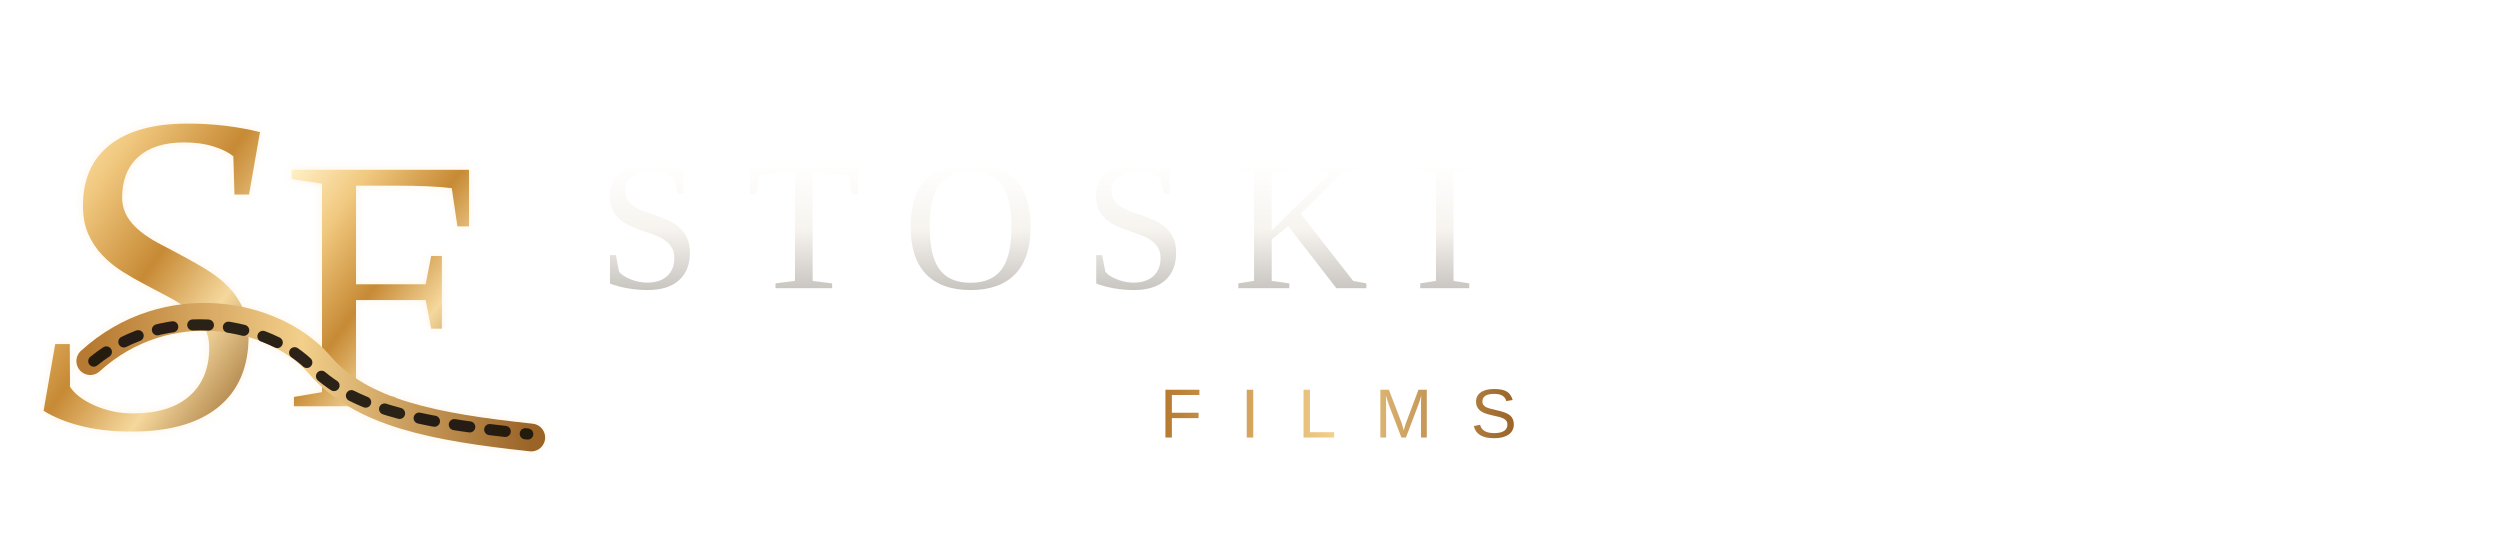
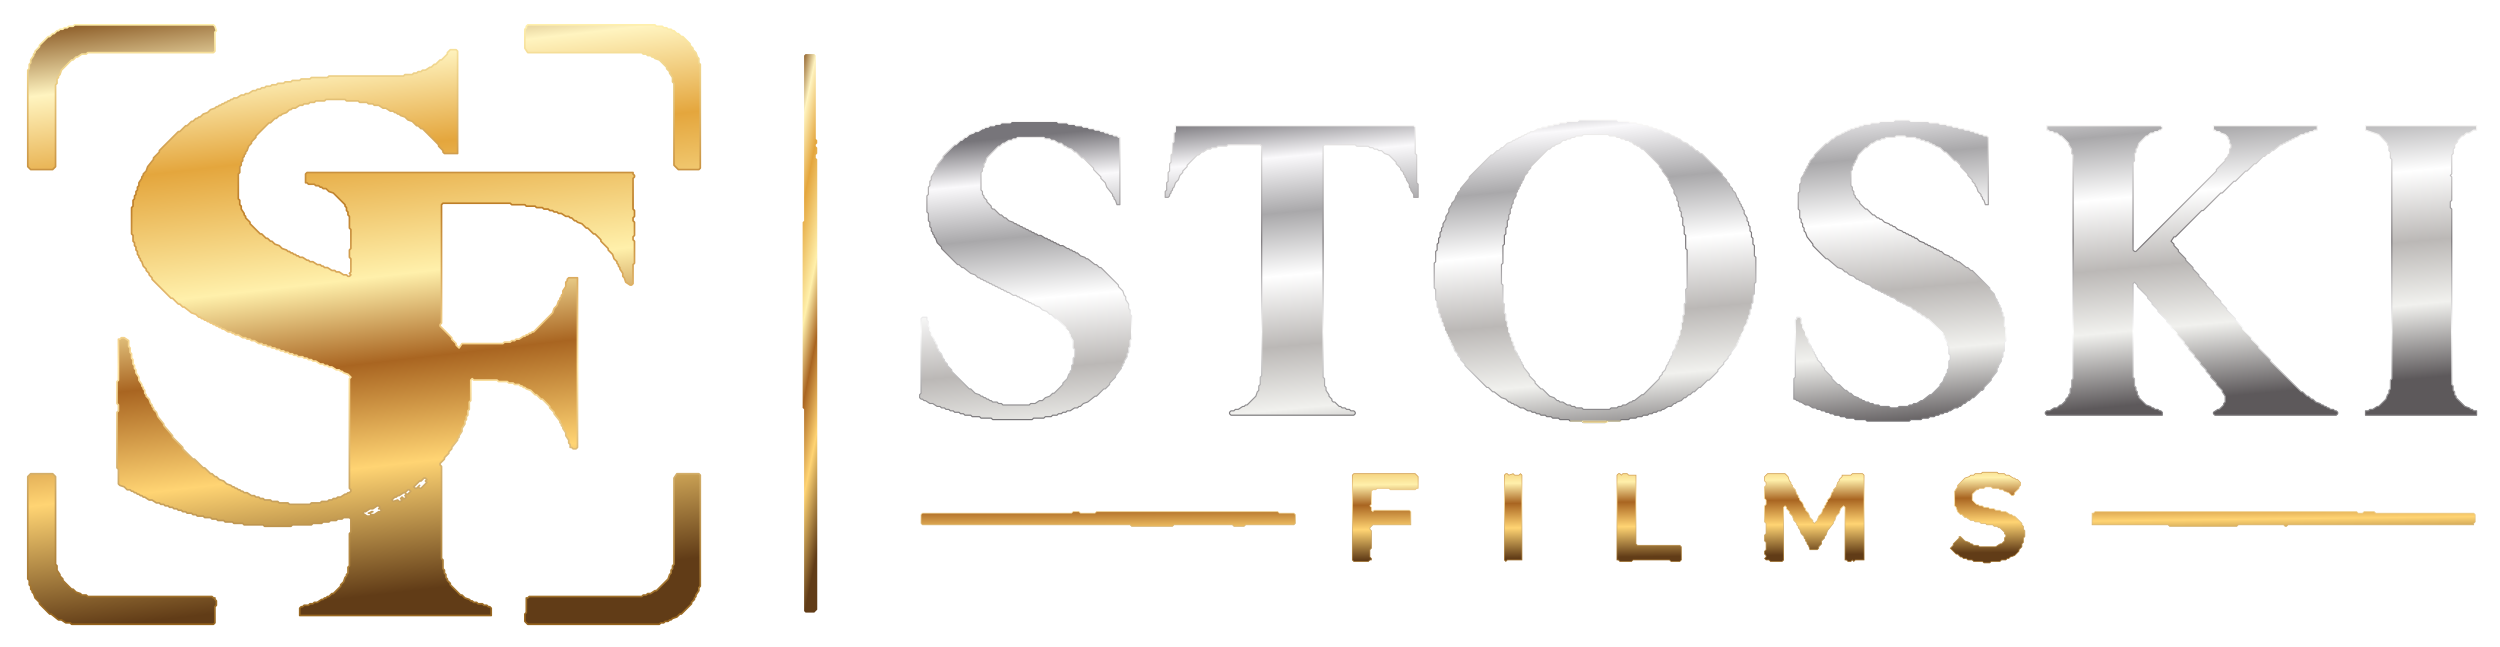
- <svg xmlns="http://www.w3.org/2000/svg" viewBox="0 0 720 160" role="img" aria-labelledby="title desc">
+ <svg xmlns="http://www.w3.org/2000/svg" viewBox="105 171 1710 442" role="img" aria-labelledby="title desc">
  <defs>
-     <linearGradient id="gold" x1="0" y1="0" x2="1" y2="1">
-       <stop offset="0" stop-color="#fff0c7" />
-       <stop offset=".22" stop-color="#f1c980" />
-       <stop offset=".48" stop-color="#c78a35" />
-       <stop offset=".7" stop-color="#f5d89d" />
-       <stop offset="1" stop-color="#8d5b22" />
+     <linearGradient id="goldMetal" x1="0" y1="0" x2="0.13" y2="1" objectBoundingBox="true">
+       <stop offset="0" stop-color="#83501b" />
+       <stop offset="0.12" stop-color="#fff4c0" />
+       <stop offset="0.27" stop-color="#e4a63d" />
+       <stop offset="0.48" stop-color="#fff0ab" />
+       <stop offset="0.62" stop-color="#a96521" />
+       <stop offset="0.79" stop-color="#ffd473" />
+       <stop offset="1" stop-color="#613c17" />
    </linearGradient>
-     <linearGradient id="goldSoft" x1="0" y1="0" x2="1" y2="0">
-       <stop offset="0" stop-color="#b77a31" />
-       <stop offset=".48" stop-color="#f2cf8b" />
-       <stop offset="1" stop-color="#9b6428" />
+     <linearGradient id="silverMetal" x1="0.18" y1="0" x2="0.66" y2="1" objectBoundingBox="true">
+       <stop offset="0" stop-color="#77757a" />
+       <stop offset="0.12" stop-color="#faf9fb" />
+       <stop offset="0.27" stop-color="#a9a8aa" />
+       <stop offset="0.44" stop-color="#ffffff" />
+       <stop offset="0.63" stop-color="#bbb8b6" />
+       <stop offset="0.80" stop-color="#f1f1ee" />
+       <stop offset="1" stop-color="#5d595b" />
    </linearGradient>
-     <linearGradient id="white" x1="0" y1="0" x2="0" y2="1">
-       <stop stop-color="#ffffff" />
-       <stop offset=".52" stop-color="#f7f4ef" />
-       <stop offset="1" stop-color="#c8c5c0" />
+     <linearGradient id="goldEdge" x1="0" y1="0" x2="0" y2="1">
+       <stop stop-color="#fff0ad" />
+       <stop offset=".3" stop-color="#bd7d27" />
+       <stop offset=".57" stop-color="#ffe4a1" />
+       <stop offset="1" stop-color="#94621b" />
    </linearGradient>
-     <filter id="shadow" x="-30%" y="-30%" width="160%" height="160%">
-       <feDropShadow dx="0" dy="3" stdDeviation="3" flood-color="#000000" flood-opacity=".62" />
-       <feDropShadow dx="0" dy="0" stdDeviation="1.2" flood-color="#f2cc87" flood-opacity=".22" />
-     </filter>
+     <linearGradient id="silverEdge" x1="0" y1="0" x2="0" y2="1">
+       <stop stop-color="#fdfcfb" />
+       <stop offset=".4" stop-color="#777376" />
+       <stop offset=".7" stop-color="#ffffff" />
+       <stop offset="1" stop-color="#716f72" />
+     </linearGradient>
  </defs>
-   <g transform="translate(6 5)" filter="url(#shadow)">
-     <text x="5" y="118" font-family="Georgia,'Times New Roman',serif" font-size="132" font-style="italic" font-weight="400" fill="url(#gold)">S</text>
-     <text x="75" y="112" font-family="Georgia,'Times New Roman',serif" font-size="104" font-weight="400" fill="url(#gold)">F</text>
-     <path d="M20 99 C42 79 73 85 86 100 C98 114 119 118 147 121" fill="none" stroke="url(#goldSoft)" stroke-width="8" stroke-linecap="round" />
-     <path d="M21 99 C42 82 72 88 84 101 C97 114 119 117 146 120" fill="none" stroke="#17120d" stroke-width="3.2" stroke-dasharray="4.5 5.8" stroke-linecap="round" opacity=".9" />
-   </g>
-   <text x="172" y="83" fill="url(#white)" font-family="Georgia,'Times New Roman',serif" font-size="54" font-weight="400" letter-spacing="13" textLength="522" lengthAdjust="spacingAndGlyphs">STOSKI</text>
-   <path d="M176 117 H314" stroke="url(#goldSoft)" stroke-width="1.8" opacity=".92" />
-   <text x="334" y="126" fill="url(#goldSoft)" font-family="Arial,Helvetica,sans-serif" font-size="20" font-weight="500" letter-spacing="11" textLength="169" lengthAdjust="spacingAndGlyphs">FILMS</text>
-   <path d="M523 117 H694" stroke="url(#goldSoft)" stroke-width="1.8" opacity=".92" />
+   <path d="M366,520 365,521 364,521 361,523 359,523 358,522 359,521 360,521 357,522 358,522 359,523 358,524 356,524 353,522 354,521 355,521 358,519 360,519 363,517 364,517 365,518 364,519 365,519Z M383,509 382,510 383,511 382,512 381,512 380,511 379,512 380,513 379,514 378,514 377,513 374,514 373,513 375,511 376,511 377,510 378,510 381,508 382,508Z M385,506 386,507 384,509 383,509 382,508 384,506Z M397,499 396,500 397,501 393,505 392,505 391,504 392,503 390,505 389,505 388,504 392,500 393,500 395,498 396,498Z M584,496 583,495 568,495 566,498 566,557 565,558 565,560 564,561 564,563 563,564 562,567 554,575 553,575 550,577 548,577 547,578 545,578 544,579 467,579 466,580 465,580 465,590 464,591 464,596 466,598 556,598 557,597 559,597 560,596 562,596 563,595 564,595 565,594 568,593 570,591 571,591 578,584 578,583 580,581 580,580 581,579 581,578 583,575 583,573 584,572Z M124,497 124,567 125,568 125,571 126,572 126,574 127,575 127,576 128,577 129,580 132,583 132,584 139,591 140,591 145,595 147,595 150,597 153,597 154,598 251,598 252,597 252,586 253,585 253,582 252,581 252,580 251,580 250,579 165,579 164,578 161,578 160,577 157,576 155,574 154,574 148,568 148,567 146,565 146,564 144,561 144,558 143,557 143,497 141,495 126,495Z M417,205 413,205 411,207 411,208 407,212 406,212 403,215 402,215 400,217 399,217 396,219 394,219 393,220 391,220 390,221 388,221 387,222 382,222 381,223 330,223 329,224 318,224 317,225 311,225 310,226 305,226 304,227 300,227 299,228 295,228 294,229 291,229 290,230 287,230 286,231 284,231 283,232 281,232 280,233 278,233 275,235 273,235 272,236 270,236 267,238 265,238 264,239 263,239 262,240 261,240 260,241 259,241 258,242 257,242 256,243 255,243 254,244 253,244 252,245 249,246 247,248 244,249 242,251 241,251 240,252 239,252 237,254 236,254 233,257 232,257 228,261 227,261 214,274 214,275 210,279 210,280 206,285 205,288 203,290 203,291 202,292 202,293 200,296 200,298 199,299 199,301 198,302 198,304 197,305 197,307 196,308 196,312 195,313 195,331 196,332 196,336 197,337 197,339 198,340 198,342 199,343 199,345 200,346 200,347 201,348 201,349 202,350 203,353 205,355 205,356 207,358 207,359 209,361 209,362 222,375 223,375 227,379 228,379 230,381 231,381 236,385 239,386 241,388 242,388 243,389 244,389 245,390 246,390 247,391 248,391 249,392 250,392 251,393 252,393 253,394 254,394 255,395 256,395 257,396 258,396 261,398 263,398 264,399 265,399 266,400 268,400 271,402 273,402 274,403 276,403 277,404 279,404 282,406 284,406 285,407 287,407 288,408 290,408 291,409 293,409 294,410 296,410 297,411 299,411 300,412 302,412 303,413 305,413 306,414 308,414 309,415 312,415 313,416 315,416 316,417 318,417 319,418 321,418 324,420 326,420 327,421 329,421 330,422 332,422 335,424 337,424 338,425 339,425 340,426 343,427 345,429 344,430 344,505 345,506 345,507 344,508 343,508 342,509 341,509 338,511 336,511 335,512 333,512 332,513 330,513 329,514 325,514 324,515 318,515 317,516 303,516 302,515 296,515 295,514 291,514 290,513 286,513 285,512 283,512 282,511 280,511 279,510 277,510 274,508 272,508 271,507 270,507 269,506 268,506 267,505 266,505 265,504 264,504 263,503 260,502 258,500 255,499 253,497 252,497 250,495 249,495 245,491 244,491 238,485 237,485 230,478 230,477 223,470 223,469 217,462 217,461 213,456 212,453 210,451 210,450 209,449 209,448 208,447 207,444 205,442 205,441 204,440 204,438 203,437 203,436 202,435 202,434 200,431 200,429 198,426 198,424 197,423 197,421 196,420 196,417 195,416 195,413 194,412 194,409 193,408 193,404 190,402 188,402 187,403 186,403 186,431 185,432 185,447 186,448 186,452 185,453 185,491 186,492 186,502 187,503 190,504 192,506 194,506 195,507 196,507 197,508 198,508 199,509 200,509 201,510 202,510 203,511 204,511 207,513 209,513 212,515 214,515 215,516 217,516 218,517 220,517 221,518 223,518 224,519 226,519 227,520 229,520 230,521 232,521 233,522 236,522 237,523 239,523 240,524 244,524 245,525 249,525 250,526 253,526 254,527 258,527 259,528 264,528 265,529 271,529 272,530 285,530 286,531 304,531 305,530 318,530 319,529 325,529 326,528 330,528 331,527 335,527 336,526 339,526 340,525 344,525 345,526 345,535 344,536 344,558 343,559 343,563 342,564 342,565 341,566 340,569 338,571 338,572 333,577 332,577 330,579 329,579 328,580 327,580 326,581 325,581 322,583 320,583 319,584 317,584 316,585 313,585 312,586 311,586 310,587 310,592 441,592 441,587 440,586 439,586 438,585 436,585 435,584 432,584 431,583 429,583 428,582 427,582 426,581 423,580 421,578 420,578 413,571 413,570 411,568 411,567 410,566 410,564 409,563 409,561 408,560 408,554 407,553 407,490 406,489 406,488 409,485 409,484 412,481 412,480 414,478 414,477 418,472 418,471 419,470 419,469 421,466 421,464 423,461 423,459 424,458 424,456 425,455 425,452 426,451 426,446 427,445 427,431 428,430 429,431 445,431 446,432 452,432 453,433 456,433 457,434 460,434 461,435 462,435 463,436 464,436 465,437 468,438 471,441 472,441 475,444 476,444 481,449 481,450 484,453 484,454 488,459 488,460 489,461 489,462 490,463 490,464 492,467 492,469 494,472 494,474 495,475 495,477 496,477 497,478 499,478 500,477 500,361 494,361 493,362 493,363 492,364 492,367 490,370 490,372 489,373 489,374 488,375 488,376 487,377 486,380 484,382 483,385 470,398 469,398 468,399 467,399 466,400 465,400 464,401 463,401 460,403 458,403 457,404 455,404 454,405 450,405 449,406 421,406 419,409 417,407 417,406 414,403 414,402 406,394 406,393 407,392 407,311 408,310 454,310 455,311 464,311 465,312 471,312 472,313 476,313 477,314 480,314 481,315 483,315 484,316 486,316 487,317 489,317 492,319 494,319 495,320 496,320 498,322 499,322 500,323 503,324 506,327 507,327 511,331 512,331 516,335 516,336 521,341 521,342 524,345 525,348 527,350 527,351 528,352 528,353 529,354 529,355 531,358 531,360 532,361 533,364 536,366 537,366 538,365 538,352 539,351 539,336 538,335 538,333 539,332 539,323 538,322 538,320 539,319 539,315 538,314 538,293 539,292 539,291 538,290 538,289 315,289 314,290 314,296 315,296 316,297 320,297 321,298 323,298 324,299 325,299 326,300 328,300 330,302 333,303 341,311 341,312 342,313 342,315 343,316 343,318 344,319 344,327 345,328 345,341 344,342 344,347 345,348 345,357 344,358 345,359 344,360 343,360 342,359 340,359 337,357 335,357 334,356 332,356 329,354 327,354 326,353 325,353 324,352 322,352 319,350 317,350 316,349 315,349 312,347 310,347 309,346 308,346 307,345 306,345 305,344 304,344 303,343 302,343 301,342 298,341 296,339 293,338 291,336 290,336 288,334 287,334 284,331 283,331 276,324 276,323 273,320 273,319 272,318 272,317 270,314 270,312 269,311 269,308 268,307 268,290 269,289 269,285 270,284 270,282 271,281 271,279 272,278 272,277 273,276 273,275 274,274 275,271 277,269 277,268 280,265 280,264 289,255 290,255 293,252 294,252 296,250 297,250 298,249 301,248 303,246 304,246 305,245 307,245 310,243 312,243 313,242 316,242 317,241 320,241 321,240 327,240 328,239 341,239 342,240 350,240 351,241 356,241 357,242 360,242 361,243 364,243 367,245 369,245 372,247 374,247 375,248 376,248 377,249 378,249 379,250 382,251 384,253 387,254 390,257 391,257 393,259 394,259 405,270 405,271 408,274 408,275 409,276 418,276 418,206Z M465,189 465,190 464,191 464,204 466,207 544,207 545,208 547,208 548,209 550,209 551,210 552,210 553,211 556,212 561,217 561,218 563,220 563,221 565,224 565,227 566,228 566,284 569,287 583,287 584,286 584,215 583,214 583,211 582,210 581,207 579,205 579,204 577,202 577,201 572,196 571,196 569,194 568,194 566,192 565,192 564,191 562,191 561,190 559,190 558,189 554,189 553,188 466,188Z M252,189 251,188 156,188 155,189 152,189 151,190 149,190 148,191 146,191 145,192 144,192 142,194 141,194 139,196 138,196 132,202 132,203 129,206 129,207 128,208 128,209 126,212 126,214 125,215 125,218 124,219 124,285 126,287 141,287 143,285 143,229 144,228 144,225 145,224 145,223 146,222 147,219 154,212 155,212 157,210 158,210 161,208 164,208 165,207 251,207 252,206 252,193 253,192Z" fill="url(#goldMetal)" fill-rule="evenodd" stroke="url(#goldEdge)" stroke-width="1.15" stroke-linejoin="round" />
+   <path d="M656,208 655,209 655,322 654,323 654,450 655,451 655,589 656,590 662,590 664,588 664,280 663,279 663,277 664,276 664,272 663,271 663,270 664,269 664,267 663,266 663,209 662,208Z" fill="url(#goldMetal)" fill-rule="evenodd" />
+   <path d="M1188,263 1205,263 1206,264 1210,264 1211,265 1213,265 1214,266 1216,266 1217,267 1219,267 1220,268 1221,268 1223,270 1224,270 1225,271 1226,271 1228,273 1229,273 1240,284 1240,285 1242,287 1242,288 1246,293 1246,294 1247,295 1247,296 1248,297 1248,298 1250,301 1250,303 1252,306 1252,308 1253,309 1253,312 1254,313 1254,315 1255,316 1255,319 1256,320 1256,325 1257,326 1257,331 1258,332 1258,341 1259,342 1259,368 1258,369 1258,378 1257,379 1257,386 1256,387 1256,391 1255,392 1255,396 1254,397 1254,400 1253,401 1253,403 1252,404 1252,406 1251,407 1251,409 1249,412 1249,414 1248,415 1248,416 1247,417 1247,418 1246,419 1246,420 1245,421 1244,424 1242,426 1242,427 1240,429 1240,430 1229,441 1228,441 1223,445 1222,445 1221,446 1220,446 1217,448 1215,448 1214,449 1212,449 1211,450 1207,450 1206,451 1188,451 1187,450 1183,450 1182,449 1180,449 1179,448 1177,448 1174,446 1172,446 1171,445 1170,445 1168,443 1165,442 1160,437 1159,437 1155,433 1155,432 1151,428 1151,427 1147,422 1147,421 1146,420 1146,419 1145,418 1145,417 1144,416 1144,415 1143,414 1143,413 1141,410 1141,408 1140,407 1140,405 1139,404 1139,402 1138,401 1138,399 1137,398 1137,395 1136,394 1136,391 1135,390 1135,386 1134,385 1134,379 1133,378 1133,366 1132,365 1132,352 1133,351 1133,339 1134,338 1134,332 1135,331 1135,327 1136,326 1136,322 1137,321 1137,318 1138,317 1138,314 1139,313 1139,311 1140,310 1140,308 1142,305 1142,303 1143,302 1143,301 1144,300 1144,299 1145,298 1145,297 1146,296 1146,295 1147,294 1148,291 1150,289 1150,288 1152,286 1152,285 1164,273 1165,273 1167,271 1168,271 1169,270 1172,269 1174,267 1176,267 1177,266 1179,266 1180,265 1182,265 1183,264 1187,264Z M1723,257 1723,260 1732,263 1738,269 1738,270 1739,271 1739,274 1740,275 1740,279 1741,280 1741,430 1740,431 1740,437 1739,438 1739,440 1738,441 1737,444 1732,449 1731,449 1728,451 1726,451 1725,452 1723,452 1723,455 1799,455 1799,452 1797,452 1796,451 1795,451 1794,450 1791,449 1785,443 1785,442 1784,441 1784,439 1783,438 1783,435 1782,434 1782,314 1781,313 1781,309 1782,308 1782,292 1781,291 1782,290 1782,277 1783,276 1783,273 1784,272 1784,270 1786,268 1786,267 1789,264 1790,264 1792,262 1794,262 1797,260 1799,260 1799,257Z M1505,257 1505,260 1506,260 1507,261 1509,261 1510,262 1512,262 1514,264 1515,264 1520,269 1520,270 1522,273 1522,276 1523,277 1523,430 1522,431 1522,436 1521,437 1521,440 1520,441 1520,442 1518,444 1518,445 1515,448 1514,448 1512,450 1510,450 1507,452 1505,452 1504,453 1504,454 1505,455 1584,455 1584,453 1583,452 1582,452 1581,451 1579,451 1578,450 1577,450 1576,449 1573,448 1568,443 1568,442 1567,441 1567,439 1566,438 1566,436 1565,435 1565,430 1564,429 1564,365 1565,364 1567,366 1567,367 1574,374 1574,375 1577,378 1577,379 1581,383 1581,384 1587,390 1587,391 1590,394 1590,395 1594,399 1594,400 1599,405 1599,406 1602,409 1602,410 1606,414 1606,415 1610,419 1610,420 1614,424 1614,425 1617,428 1617,429 1621,433 1621,434 1625,438 1625,439 1627,442 1627,446 1626,447 1626,448 1623,451 1622,451 1619,453 1619,454 1620,455 1703,455 1704,454 1704,453 1703,452 1702,452 1701,451 1699,451 1698,450 1697,450 1696,449 1695,449 1694,448 1693,448 1692,447 1689,446 1687,444 1686,444 1684,442 1683,442 1680,439 1679,439 1658,418 1658,417 1650,409 1650,408 1645,403 1645,402 1639,396 1639,395 1634,390 1634,389 1628,383 1628,382 1624,378 1624,377 1619,372 1619,371 1614,366 1614,365 1609,360 1609,359 1605,355 1605,354 1600,349 1600,348 1595,343 1595,342 1592,339 1592,338 1590,336 1592,333 1593,333 1611,315 1612,315 1624,303 1625,303 1633,295 1634,295 1641,288 1642,288 1647,283 1648,283 1653,278 1654,278 1656,276 1657,276 1659,274 1660,274 1665,270 1666,270 1667,269 1668,269 1669,268 1670,268 1671,267 1672,267 1673,266 1674,266 1675,265 1676,265 1679,263 1681,263 1682,262 1684,262 1685,261 1687,261 1688,260 1690,260 1690,257 1619,257 1619,260 1620,260 1621,261 1623,261 1624,262 1627,263 1629,265 1629,266 1630,267 1630,269 1631,270 1631,272 1630,273 1630,276 1629,277 1629,278 1627,280 1627,281 1621,287 1621,288 1566,343 1565,343 1564,342 1564,282 1565,281 1565,276 1566,275 1566,273 1567,272 1568,269 1573,264 1574,264 1576,262 1578,262 1579,261 1581,261 1582,260 1583,260 1584,259 1584,258 1583,257Z M909,257 909,261 908,262 908,268 907,269 907,276 906,277 906,282 905,283 905,288 904,289 904,295 903,296 903,301 902,302 902,306 904,306 905,305 905,304 906,303 906,302 907,301 907,300 908,299 909,296 911,294 912,291 914,289 914,288 917,285 917,284 924,277 925,277 927,275 928,275 931,273 933,273 934,272 937,272 938,271 944,271 945,270 967,270 968,271 968,428 967,429 967,434 966,435 966,438 965,439 964,442 958,448 957,448 956,449 955,449 952,451 950,451 949,452 947,452 946,453 946,454 947,455 1031,455 1032,454 1032,453 1031,452 1029,452 1028,451 1026,451 1025,450 1023,450 1022,449 1021,449 1018,446 1017,446 1016,445 1016,444 1014,442 1014,441 1012,438 1012,436 1011,435 1011,430 1010,429 1010,271 1011,270 1032,270 1033,271 1041,271 1042,272 1044,272 1045,273 1047,273 1048,274 1050,274 1052,276 1055,277 1060,282 1060,283 1063,286 1063,287 1065,289 1065,290 1066,291 1066,292 1067,293 1067,294 1069,297 1069,299 1070,300 1070,301 1072,304 1072,306 1075,306 1075,297 1074,296 1074,277 1073,276 1073,258 1072,257Z M828,254 797,254 796,255 790,255 789,256 786,256 785,257 782,257 781,258 779,258 778,259 777,259 774,261 772,261 771,262 768,263 766,265 765,265 763,267 762,267 759,270 758,270 750,278 750,279 746,284 746,285 745,286 745,287 744,288 744,289 742,292 742,294 741,295 741,298 740,299 740,304 739,305 739,316 740,317 740,322 741,323 741,326 742,327 742,329 743,330 743,331 744,332 744,333 745,334 746,337 749,340 749,341 760,352 761,352 763,354 764,354 769,358 772,359 774,361 775,361 776,362 777,362 778,363 779,363 780,364 781,364 782,365 783,365 784,366 785,366 786,367 787,367 788,368 789,368 790,369 791,369 792,370 793,370 794,371 795,371 798,373 800,373 801,374 802,374 803,375 804,375 805,376 806,376 807,377 808,377 809,378 810,378 811,379 812,379 813,380 816,381 818,383 821,384 823,386 824,386 827,389 828,389 834,395 834,396 836,398 836,399 837,400 837,401 839,404 839,409 840,410 840,415 839,416 839,420 838,421 838,424 837,425 837,426 836,427 835,430 832,433 832,434 826,440 825,440 823,442 820,443 818,445 816,445 813,447 810,447 809,448 791,448 790,447 788,447 787,446 784,446 783,445 782,445 781,444 780,444 779,443 778,443 777,442 776,442 775,441 772,440 769,437 768,437 756,425 756,424 753,421 753,420 751,418 751,417 750,416 749,413 747,411 747,410 746,409 746,407 745,406 745,405 744,404 744,403 742,400 742,398 741,397 741,395 740,394 740,391 739,390 739,388 736,388 735,389 735,440 734,441 734,443 735,444 736,444 737,445 738,445 741,447 743,447 746,449 748,449 749,450 751,450 752,451 754,451 755,452 757,452 758,453 761,453 762,454 764,454 765,455 769,455 770,456 775,456 776,457 783,457 784,458 811,458 812,457 819,457 820,456 824,456 825,455 828,455 829,454 831,454 832,453 834,453 835,452 837,452 840,450 842,450 843,449 844,449 846,447 849,446 854,442 855,442 860,437 861,437 864,434 864,433 868,429 868,428 872,423 872,422 873,421 873,420 874,419 874,418 876,415 876,413 877,412 877,409 878,408 878,404 879,403 879,387 878,386 878,383 877,382 877,379 875,376 875,374 874,373 873,370 870,367 870,366 858,354 857,354 855,352 854,352 849,348 848,348 847,347 844,346 842,344 841,344 840,343 839,343 838,342 837,342 836,341 835,341 832,339 830,339 829,338 828,338 827,337 826,337 825,336 824,336 823,335 822,335 821,334 820,334 817,332 815,332 814,331 813,331 812,330 811,330 810,329 809,329 808,328 807,328 806,327 805,327 804,326 803,326 802,325 801,325 800,324 799,324 798,323 795,322 793,320 792,320 790,318 789,318 785,314 784,314 783,313 783,312 780,309 780,308 778,306 778,305 777,304 777,302 776,301 776,289 777,288 777,286 778,285 778,283 779,282 780,279 788,271 789,271 791,269 792,269 795,267 797,267 798,266 800,266 801,265 819,265 820,266 823,266 824,267 826,267 829,269 831,269 833,271 834,271 835,272 838,273 840,275 841,275 845,279 846,279 853,286 853,287 858,292 858,293 861,296 862,299 866,304 866,305 867,306 867,307 868,308 869,311 871,311 871,265 870,265 869,264 867,264 866,263 864,263 863,262 861,262 860,261 858,261 857,260 854,260 853,259 850,259 849,258 846,258 845,257 841,257 840,256 836,256 835,255 829,255Z M1464,264 1462,264 1461,263 1459,263 1458,262 1456,262 1455,261 1453,261 1452,260 1449,260 1448,259 1445,259 1444,258 1441,258 1440,257 1437,257 1436,256 1432,256 1431,255 1425,255 1424,254 1412,254 1411,253 1401,253 1400,254 1391,254 1390,255 1385,255 1384,256 1380,256 1379,257 1377,257 1376,258 1374,258 1373,259 1371,259 1370,260 1369,260 1368,261 1367,261 1366,262 1365,262 1364,263 1361,264 1359,266 1358,266 1355,269 1354,269 1346,277 1346,278 1343,281 1343,282 1342,283 1342,284 1341,285 1341,286 1340,287 1340,288 1339,289 1339,290 1337,293 1337,296 1336,297 1336,302 1335,303 1335,314 1336,315 1336,320 1337,321 1337,323 1338,324 1338,326 1339,327 1339,329 1340,330 1341,333 1345,338 1345,339 1354,348 1355,348 1362,354 1365,355 1367,357 1368,357 1370,359 1373,360 1375,362 1376,362 1377,363 1378,363 1379,364 1380,364 1381,365 1384,366 1386,368 1387,368 1388,369 1389,369 1390,370 1391,370 1392,371 1393,371 1394,372 1395,372 1396,373 1397,373 1398,374 1401,375 1403,377 1404,377 1405,378 1406,378 1407,379 1408,379 1409,380 1412,381 1414,383 1415,383 1417,385 1418,385 1420,387 1421,387 1423,389 1424,389 1434,399 1434,400 1435,401 1435,402 1437,405 1437,407 1438,408 1438,413 1439,414 1439,417 1438,418 1438,423 1437,424 1437,426 1436,427 1436,428 1435,429 1434,432 1432,434 1432,435 1426,441 1425,441 1420,445 1419,445 1416,447 1414,447 1413,448 1411,448 1410,449 1404,449 1403,450 1398,450 1397,449 1391,449 1390,448 1387,448 1386,447 1384,447 1383,446 1381,446 1380,445 1379,445 1378,444 1377,444 1376,443 1373,442 1371,440 1370,440 1368,438 1367,438 1363,434 1362,434 1358,430 1358,429 1353,424 1353,423 1351,421 1351,420 1348,417 1348,416 1347,415 1347,414 1346,413 1346,412 1345,411 1345,410 1344,409 1344,408 1342,405 1342,403 1340,400 1340,398 1338,395 1338,393 1337,392 1337,389 1336,388 1334,388 1334,389 1333,390 1333,429 1332,430 1332,444 1333,444 1334,445 1335,445 1336,446 1337,446 1340,448 1342,448 1345,450 1347,450 1348,451 1350,451 1351,452 1353,452 1354,453 1356,453 1357,454 1359,454 1360,455 1363,455 1364,456 1367,456 1368,457 1373,457 1374,458 1381,458 1382,459 1411,459 1412,458 1419,458 1420,457 1424,457 1425,456 1428,456 1429,455 1431,455 1432,454 1434,454 1435,453 1437,453 1438,452 1439,452 1442,450 1444,450 1445,449 1446,449 1448,447 1449,447 1451,445 1452,445 1454,443 1455,443 1460,438 1461,438 1462,437 1462,436 1467,431 1467,430 1471,425 1471,423 1472,422 1472,421 1474,418 1474,416 1475,415 1475,412 1476,411 1476,405 1477,404 1477,395 1476,394 1476,388 1475,387 1475,385 1474,384 1474,382 1473,381 1473,380 1472,379 1472,378 1471,377 1471,376 1470,375 1469,372 1466,369 1466,368 1454,356 1453,356 1451,354 1450,354 1445,350 1444,350 1443,349 1442,349 1440,347 1439,347 1438,346 1435,345 1433,343 1432,343 1431,342 1430,342 1429,341 1428,341 1427,340 1426,340 1425,339 1424,339 1423,338 1422,338 1421,337 1418,336 1416,334 1415,334 1414,333 1413,333 1412,332 1411,332 1410,331 1409,331 1408,330 1407,330 1406,329 1403,328 1401,326 1400,326 1399,325 1398,325 1397,324 1394,323 1392,321 1391,321 1390,320 1389,320 1387,318 1386,318 1382,314 1381,314 1377,310 1377,309 1374,306 1374,305 1373,304 1373,302 1372,301 1372,299 1371,298 1371,288 1372,287 1372,285 1373,284 1373,283 1374,282 1374,281 1375,280 1376,277 1381,272 1382,272 1385,269 1386,269 1389,267 1391,267 1392,266 1394,266 1395,265 1401,265 1402,264 1408,264 1409,265 1415,265 1416,266 1418,266 1419,267 1421,267 1422,268 1424,268 1425,269 1426,269 1427,270 1428,270 1429,271 1432,272 1435,275 1436,275 1442,281 1443,281 1446,284 1446,285 1451,290 1451,291 1454,294 1454,295 1456,297 1456,298 1457,299 1458,302 1460,304 1460,305 1461,306 1461,307 1462,308 1463,311 1465,311 1465,265Z M1177,254 1176,255 1172,255 1171,256 1168,256 1167,257 1164,257 1163,258 1160,258 1159,259 1157,259 1154,261 1152,261 1151,262 1150,262 1149,263 1148,263 1147,264 1146,264 1145,265 1144,265 1143,266 1142,266 1141,267 1140,267 1139,268 1136,269 1133,272 1132,272 1130,274 1129,274 1126,277 1125,277 1110,292 1110,293 1104,300 1104,301 1102,303 1102,304 1101,305 1100,308 1098,310 1098,311 1096,314 1096,316 1094,319 1094,321 1092,324 1092,326 1091,327 1091,329 1090,330 1090,333 1089,334 1089,337 1088,338 1088,342 1087,343 1087,350 1086,351 1086,368 1087,369 1087,376 1088,377 1088,381 1089,382 1089,385 1090,386 1090,388 1091,389 1091,391 1092,392 1092,394 1093,395 1093,397 1094,398 1094,399 1095,400 1095,401 1096,402 1096,403 1097,404 1097,405 1098,406 1098,407 1099,408 1100,411 1102,413 1102,414 1104,416 1104,417 1107,420 1107,421 1122,436 1123,436 1126,439 1127,439 1132,443 1135,444 1137,446 1138,446 1139,447 1140,447 1141,448 1142,448 1145,450 1147,450 1150,452 1152,452 1153,453 1155,453 1156,454 1158,454 1159,455 1162,455 1163,456 1166,456 1167,457 1171,457 1172,458 1178,458 1179,459 1187,459 1188,460 1203,460 1204,459 1213,459 1214,458 1219,458 1220,457 1224,457 1225,456 1228,456 1229,455 1232,455 1233,454 1235,454 1236,453 1238,453 1239,452 1241,452 1242,451 1243,451 1246,449 1248,449 1250,447 1251,447 1252,446 1255,445 1257,443 1258,443 1260,441 1261,441 1263,439 1264,439 1267,436 1268,436 1273,431 1274,431 1280,425 1280,424 1284,420 1284,419 1287,416 1287,415 1289,413 1289,412 1293,407 1293,406 1294,405 1294,404 1295,403 1295,402 1296,401 1296,400 1298,397 1298,395 1300,392 1300,390 1301,389 1301,387 1302,386 1302,383 1303,382 1303,379 1304,378 1304,373 1305,372 1305,365 1306,364 1306,347 1305,346 1305,339 1304,338 1304,334 1303,333 1303,330 1302,329 1302,326 1301,325 1301,323 1300,322 1300,320 1298,317 1298,315 1297,314 1297,313 1296,312 1296,311 1295,310 1295,309 1294,308 1294,307 1293,306 1292,303 1290,301 1290,300 1288,298 1288,297 1286,295 1286,294 1283,291 1283,290 1269,276 1268,276 1266,274 1265,274 1262,271 1261,271 1259,269 1256,268 1254,266 1253,266 1252,265 1251,265 1250,264 1249,264 1246,262 1244,262 1241,260 1239,260 1238,259 1236,259 1235,258 1233,258 1232,257 1229,257 1228,256 1225,256 1224,255 1220,255 1219,254 1212,254 1211,253 1185,253 1184,254Z" fill="url(#silverMetal)" fill-rule="evenodd" stroke="url(#silverEdge)" stroke-width="0.8" stroke-linejoin="round" />
+   <path d="M1536,522 1536,530 1588,530 1589,531 1635,531 1636,530 1667,530 1668,531 1669,531 1670,530 1797,530 1797,529 1798,528 1798,523 1797,522 1730,522 1729,521 1722,521 1721,522 1718,522 1717,521 1538,521 1537,522Z M735,523 735,529 736,530 878,530 879,531 907,531 908,530 948,530 949,531 956,531 957,530 990,530 991,529 991,523 990,522 980,522 979,521 855,521 854,522 844,522 843,521 839,521 838,522 736,522Z M1312,497 1312,500 1313,501 1313,503 1312,504 1312,512 1313,513 1313,516 1312,517 1312,528 1313,529 1313,536 1312,537 1312,541 1313,542 1313,547 1312,548 1312,550 1313,551 1313,552 1312,553 1313,554 1315,554 1316,555 1324,555 1325,554 1325,518 1326,517 1327,518 1327,519 1329,521 1329,522 1331,524 1332,527 1334,529 1334,530 1335,531 1335,532 1336,533 1337,536 1339,538 1339,539 1340,540 1340,541 1341,542 1341,543 1342,544 1343,547 1348,547 1349,546 1349,545 1351,543 1351,541 1353,539 1353,538 1354,537 1355,534 1359,529 1359,528 1360,527 1361,524 1363,522 1364,519 1366,517 1367,518 1367,554 1368,554 1369,555 1371,555 1372,554 1373,555 1374,554 1380,554 1380,496 1379,495 1372,495 1371,496 1365,496 1365,497 1363,499 1363,500 1362,501 1361,504 1359,506 1359,507 1358,508 1357,511 1355,513 1355,514 1354,515 1354,516 1353,517 1353,518 1352,519 1351,522 1349,524 1348,527 1346,529 1345,528 1345,527 1343,525 1342,522 1340,520 1340,519 1339,518 1338,515 1336,513 1336,512 1335,511 1335,510 1334,509 1333,506 1331,504 1331,503 1330,502 1330,501 1329,500 1328,497 1326,495 1314,495Z M1212,495 1211,496 1211,554 1212,554 1213,555 1221,555 1222,554 1247,554 1248,555 1254,555 1255,554 1255,545 1254,544 1225,544 1224,543 1224,496 1219,496 1218,495 1215,495 1214,496 1213,495Z M1135,495 1134,496 1134,554 1135,555 1136,554 1146,554 1146,496 1145,495 1144,496 1141,496 1140,495 1137,496 1136,495Z M1073,495 1031,495 1030,496 1030,554 1031,555 1041,555 1042,554 1043,554 1043,553 1042,552 1042,547 1043,546 1043,534 1042,533 1042,532 1044,530 1070,530 1070,521 1069,520 1045,520 1044,521 1043,520 1043,518 1042,517 1043,516 1043,507 1044,506 1046,506 1047,505 1055,505 1056,506 1073,506 1074,505 1075,505 1075,497Z M1471,494 1461,494 1460,495 1456,495 1455,496 1453,496 1452,497 1449,498 1444,503 1444,504 1442,507 1442,517 1443,518 1444,521 1446,523 1447,523 1449,525 1450,525 1453,527 1455,527 1456,528 1459,528 1460,529 1463,529 1464,530 1468,530 1469,531 1471,531 1472,532 1473,532 1476,535 1476,536 1477,537 1477,538 1476,539 1476,541 1474,543 1473,543 1470,545 1459,545 1458,544 1455,544 1454,543 1453,543 1452,542 1449,541 1446,538 1445,538 1445,539 1441,543 1441,544 1439,546 1443,550 1444,550 1446,552 1447,552 1448,553 1450,553 1451,554 1454,554 1455,555 1461,555 1462,556 1466,556 1467,555 1473,555 1474,554 1477,554 1478,553 1479,553 1480,552 1483,551 1486,548 1486,547 1488,545 1488,543 1489,542 1489,539 1490,538 1490,534 1489,533 1489,531 1488,530 1488,529 1483,524 1482,524 1481,523 1480,523 1477,521 1474,521 1473,520 1470,520 1469,519 1466,519 1465,518 1462,518 1461,517 1459,517 1458,516 1457,516 1454,513 1454,509 1457,506 1458,506 1459,505 1462,505 1463,504 1467,504 1468,505 1472,505 1473,506 1475,506 1476,507 1479,508 1481,510 1482,510 1483,509 1483,508 1486,505 1486,504 1487,503 1487,501 1485,499 1484,499 1483,498 1482,498 1479,496 1477,496 1476,495 1472,495Z M1179,459 1187,459 1188,460 1204,460 1205,459 1214,459Z" fill="url(#goldMetal)" fill-rule="evenodd" stroke="url(#goldEdge)" stroke-width="0.5" />
</svg>
